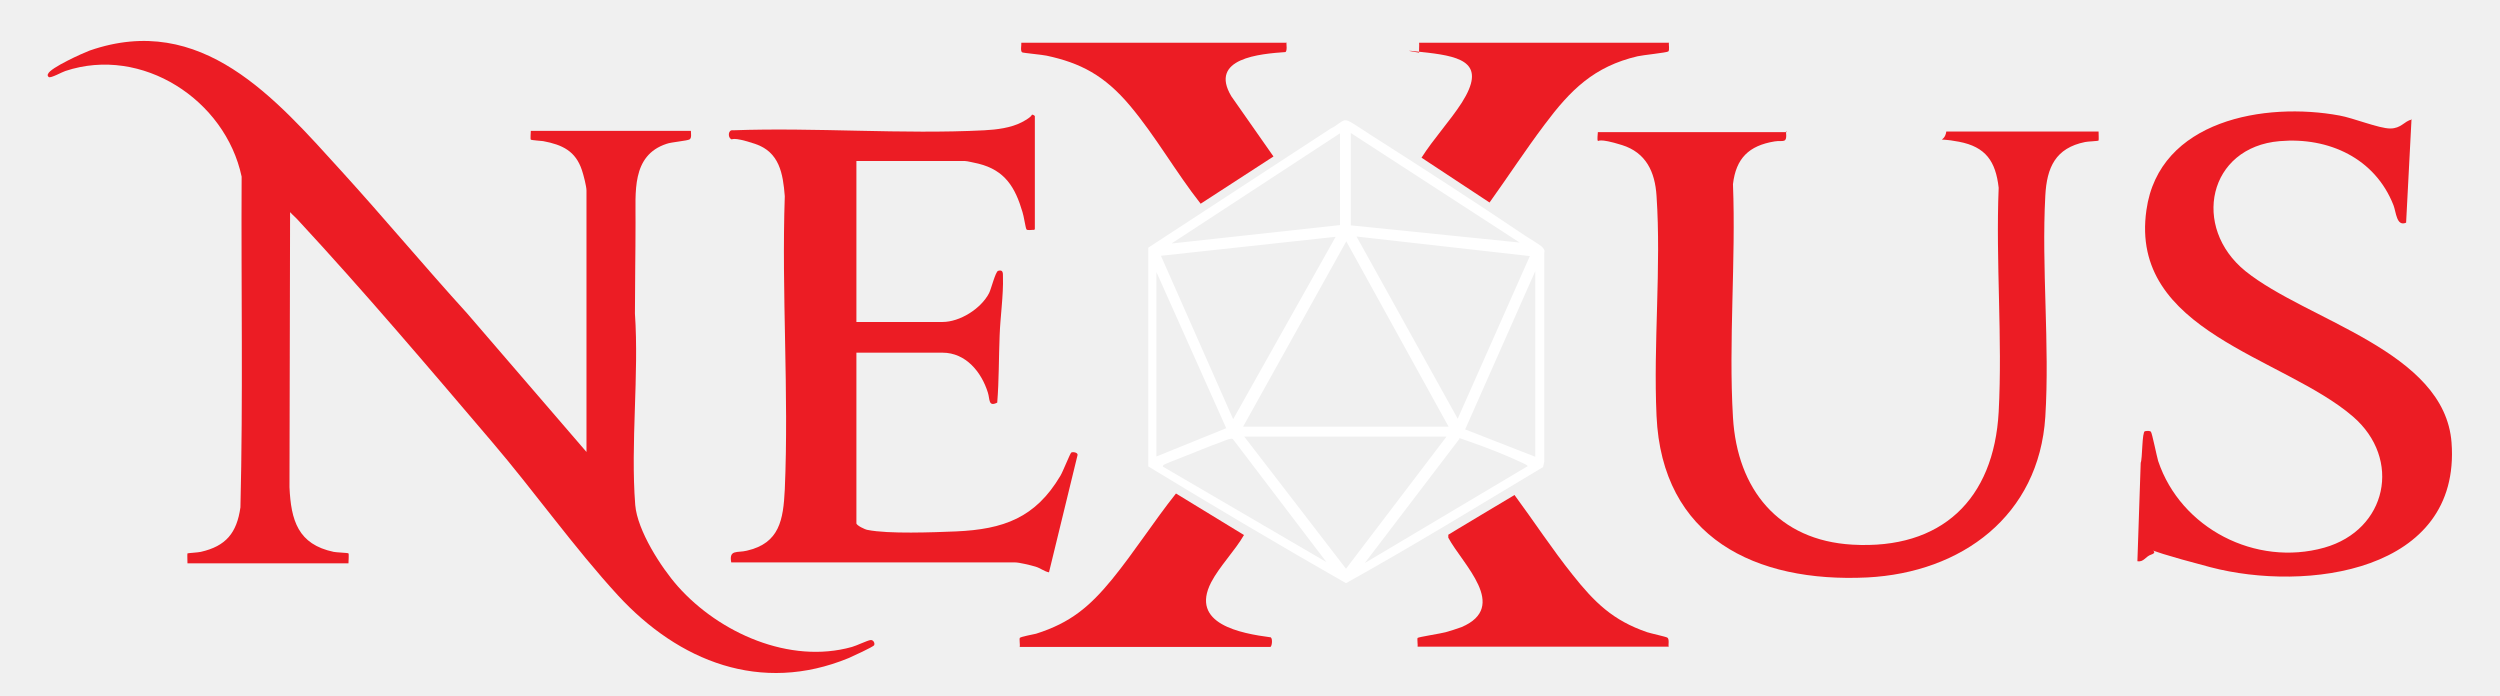
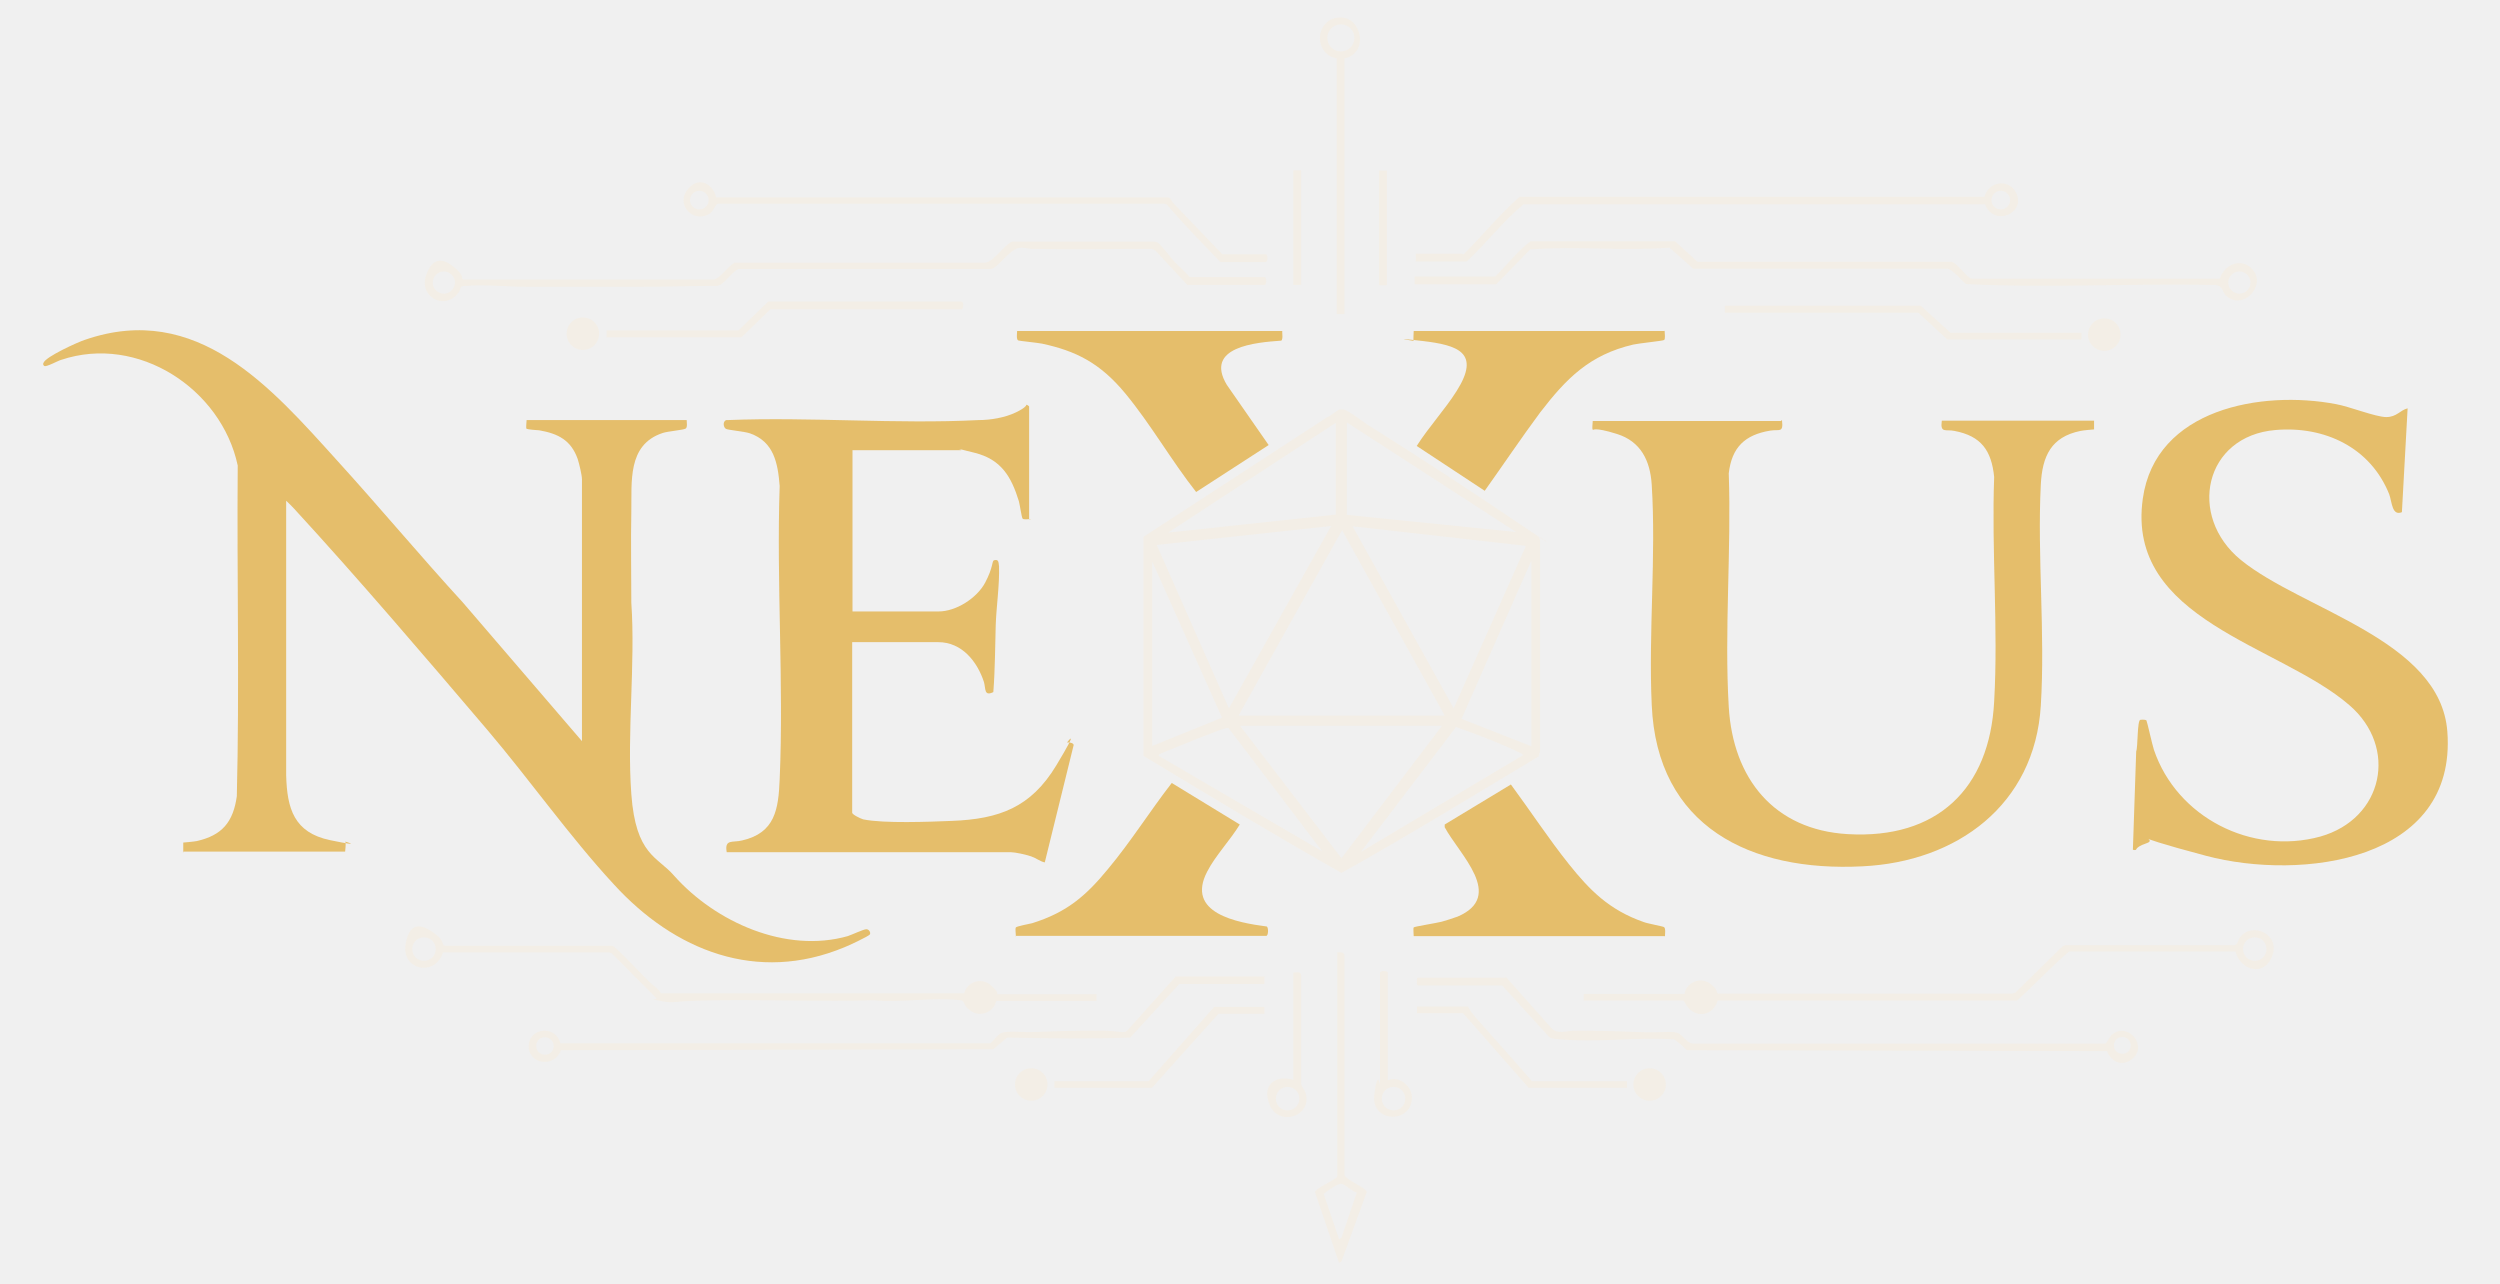
- <svg xmlns="http://www.w3.org/2000/svg" id="Layer_1" version="1.1" viewBox="0 0 830.8 231.2">
+ <svg xmlns="http://www.w3.org/2000/svg" id="Layer_1" version="1.1" viewBox="0 0 830.8 426.6">
  <defs>
    <style>
      .st0 {
-         fill: #fff;
+         fill: #f3eee6;
      }

      .st1 {
-         fill: #ec1c24;
+         fill: #e5be6b;
      }
    </style>
  </defs>
-   <path class="st0" d="M447,40c.5,0,.7,0,1.1.2,1.6.7,5.7,3.6,7.5,4.7,17.1,10.9,34.3,22,51.2,33.4,1.3.9,5.2,3.1,5.9,4s.6.9.5,1.7v69.4s-.4,1.8-.4,1.8c-21.7,13-43.4,26.3-65.5,38.6-22.1-12.6-44-25.6-65.7-38.8v-72.7s60.8-39.7,60.8-39.7c1.4-.5,3.3-2.5,4.7-2.7ZM389.5,80.9l55.8-6.1v-30.5s-55.8,36.5-55.8,36.5ZM448.9,44.3v30.6l56.1,5.7-56.1-36.4ZM443.8,78.7l-58,6.3,24,54.3,34-60.5ZM484.4,139.2l24-54.1-57.6-6.5,33.6,60.5ZM481.4,141.8l-34-61.6-34.3,61.6h68.3ZM510.2,151.7v-61.6l-23.3,52.6,23.3,9.1ZM384.3,151.7l23.2-9.4-23.2-51.9v61.3ZM480.7,145.1h-67.2l33.8,43.9,33.4-43.9ZM409.7,145.9c-.6-.4-2.6.5-3.4.8-4.7,1.7-9.7,3.8-14.3,5.6s-5.9,2.2-5.5,2.8l54.3,31.7-31.1-40.9ZM453.4,187.2l54.3-32.3c-.4-.5-1-.7-1.6-1-5-2.4-12.6-5.4-17.9-7.2s-2.4-1.1-3.4-.6l-31.4,41.2Z" />
  <g>
-     <path class="st1" d="M427.5,14.1c0,.8.3,2.7-.3,3.2-8.4.6-25.6,2-18,14.7l14,20-24.2,15.7c-8.2-10.4-15-22.5-23.5-32.6s-16.5-14.2-27.7-16.6c-1.3-.3-7.8-.9-8.1-1.1-.7-.4-.2-2.4-.3-3.2h88.3Z" />
-     <path class="st1" d="M338.9,214.9c.1-.7-.2-2.5,0-2.9s4.6-1.2,5.4-1.4c11.4-3.6,17.8-9,25.2-18,7.5-9.2,13.9-19.3,21.3-28.6l22.6,13.8c-3,5.2-8.2,10.5-10.9,15.7-7.2,13.9,9.9,17,19.8,18.3.7.5.4,3.2-.2,3.2h-83.3Z" />
-     <path class="st1" d="M554.6,14.1c-.1.7.3,2.6-.2,3s-8.5,1.2-10.2,1.6c-14.5,3.4-22.3,11.2-30.9,22.7-6.4,8.5-12.2,17.4-18.3,25.9l-22.6-14.9c4-6.3,9.4-12.1,13.4-18.3,8.1-12.8.5-15.2-11.4-16.6s-2.7,0-2.8,0,.1-2.7,0-3.3h83.1Z" />
-     <path class="st1" d="M554.6,214.9h-83.5c.1-.6-.2-2.6,0-2.9s7.9-1.5,9.3-1.9,3.7-1.1,5.3-1.7c15.9-6.8.4-20.8-4.4-29.7v-1c-.1,0,22-13.2,22-13.2,6.5,8.8,12.5,18,19.3,26.5,7.3,9.2,13.4,15.2,24.8,19.1,1.2.4,6.3,1.5,6.7,1.8.7.5.3,2.3.4,3.2Z" />
+     <path class="st0" d="M445.6,136.1h1.1c1.7.6,5.7,3.6,7.4,4.8,17.2,10.8,34.4,22,51.2,33.4s5.3,3.1,5.9,4,.6.9.6,1.7v69.5l-.5,1.9c-21.7,13-43.3,26.3-65.5,38.7-22.1-12.5-44-25.7-65.8-38.9v-72.8l60.8-39.6c1.4-.5,3.4-2.5,4.6-2.8h0ZM388.2,177l55.7-6v-30.5l-55.7,36.5h0ZM447.6,140.5v30.6l56.2,5.7-56.2-36.4ZM442.4,174.8l-58,6.3,24,54.3,33.9-60.5h.2v-.2ZM483.1,235.4l24-54-57.6-6.5,33.6,60.5ZM480.1,237.8l-34.1-61.6-34.4,61.6h68.4ZM508.9,247.9v-61.6l-23.2,52.6,23.2,9.1h0v-.2ZM382.9,247.9l23.2-9.4-23.2-51.9v61.3h0ZM479.3,241.2h-67.2l33.7,44,33.4-44ZM408.3,242c-.6-.3-2.6.5-3.4.8-4.6,1.7-9.6,3.7-14.2,5.6-4.6,1.9-5.9,2.2-5.6,2.8l54.3,31.7-31.1-40.9h0ZM451.9,283.3l54.3-32.4c-.5-.5-1.1-.8-1.5-.9-5-2.5-12.5-5.4-17.8-7.3s-2.5-1.1-3.4-.6l-31.4,41.2h-.2Z" />
+     <g>
+       <path class="st1" d="M426.1,110.1c0,.8.3,2.6-.3,3.1-8.4.6-25.7,2-18.1,14.7l13.9,20-24.1,15.6c-8.2-10.4-15-22.4-23.5-32.7s-16.6-14.2-27.7-16.6c-1.4-.3-7.7-.9-8-1.1-.6-.5-.3-2.3-.3-3.1h88.2Z" />
+       <path class="st1" d="M337.6,311.1c0-.8-.3-2.5,0-2.9s4.6-1.2,5.4-1.4c11.5-3.6,17.8-9,25.2-18,7.6-9.1,13.9-19.2,21.2-28.6l22.6,13.8c-3.1,5.1-8.2,10.5-10.8,15.6-7.3,13.9,9.9,17,19.8,18.3.6.5.5,3.1-.2,3.1h-83.3v.2Z" />
+       <path class="st1" d="M553.2,110.1c0,.8.3,2.6-.2,2.9s-8.5,1.1-10.2,1.5c-14.6,3.4-22.3,11.3-31,22.6-6.3,8.5-12.2,17.3-18.4,26l-22.6-14.9c4-6.3,9.4-12.1,13.3-18.3,8-12.7.5-15.2-11.5-16.6-11.9-1.4-2.6,0-2.8,0s0-2.8,0-3.3h83.3v-.2Z" />
+       <path class="st1" d="M553.2,311.1h-83.4c0-.6-.2-2.6,0-2.9s7.9-1.5,9.3-1.9,3.7-1.1,5.3-1.7c15.9-6.8.5-20.7-4.3-29.7v-.9l22-13.3c6.5,8.8,12.5,18,19.3,26.5s13.3,15.2,24.8,19.2c1.2.5,6.3,1.4,6.8,1.7.6.5.3,2.3.3,3.1h0Z" />
+     </g>
+     <g>
+       <path class="st1" d="M800.1,135.7l-1.9,34.5c-3.3,1.4-3.3-3.4-4.2-5.9-6.2-15.6-21.5-22.8-37.8-21.4-23.7,2-29.4,28.6-11.5,43.2,20.4,16.6,66.3,26.5,68.6,57,3.3,43.2-48.5,49.7-80.2,41.3-31.7-8.4-14.7-5.9-19.7-4.2s-2.5,2.6-4.6,2.2l1.1-32.7c.6-1.4.3-10.4,1.4-10.5s1.7,0,2,.2c.3.6,1.9,8,2.5,9.8,7.6,22.4,32.4,35.1,55.3,28.8,20.9-5.9,26-29.6,9.6-43.7-23.1-20-74.3-28.2-68.6-68.6,4.2-29.9,39.5-36.1,64.2-31.4,4.5.8,13.2,4.3,16.7,4.3s4.6-2.3,7.1-2.9h-.2Z" />
+       <path class="st1" d="M592.2,139.7c.5,4.3-.9,2.9-3.9,3.4-8.5,1.4-12.8,5.6-13.8,14.2.9,25.5-1.5,52.2,0,77.6,1.4,23.8,15,40.9,39.6,42.3,29.6,1.7,47.1-15,48.6-44.1,1.4-24.5-.9-50,0-74.6-.9-8.8-4.3-13.6-13.2-15.3-2.9-.6-4.8.9-4.2-3.4h50.6v2.9s-3.7.3-4.5.5c-9.8,2-12.7,8.4-13.2,17.8-1.2,24,1.5,49.5,0,73.5-2,33-27.9,51.9-59.3,53.4-37.2,1.9-68.3-13.2-70-53.7-1.1-24,1.5-49.4,0-73.1-.5-8-3.6-14.4-11.6-16.9-8-2.5-7.7-1.1-8-1.4s0-2.3,0-2.9h62.8-.2v-.2Z" />
+     </g>
+     <g>
+       <path class="st1" d="M60.9,283.3v-3.3s3.6-.3,4.5-.5c8.4-1.9,12.1-6.3,13.3-14.9.9-36.5,0-73.2.3-109.9-5.4-25.4-33.1-43.7-58.7-35.1-1.1.3-5,2.5-5.6,2s-.3-.9-.2-1.1c.8-2,11.3-6.8,13.8-7.6,37.2-12.8,61.8,15.9,83.7,40.1,14.1,15.5,27.6,31.7,41.8,47.2l39.6,46.1v-87c0-1.4-.9-5.1-1.4-6.7-2.2-6.3-6.5-8.5-12.8-9.6-.6,0-3.9-.3-4.2-.5s0-2.3,0-2.9h53.2c0,.8.3,2.3-.3,2.8s-6,.9-7.7,1.5c-11.8,3.9-10.2,16.3-10.4,26.2s0,20.1,0,30.2c1.4,20.4-1.5,43.2,0,63.6,1.5,20.4,8.7,20.7,14.2,27.1,13.8,15.5,37.2,25.9,57.7,20.1,1.5-.5,5.3-2.3,6.2-2.3s1.5,1.1,1.2,1.7-7.4,3.9-8.5,4.3c-29.1,12.1-56.5,1.1-76.6-20.9-14.7-15.9-27.9-34.7-42.1-51.4-20.7-24.3-42.6-50-64.2-73.5-.8-.9-1.7-1.7-2.6-2.6v91.3c.3,11,2.6,19,14.6,21.5s4.6.3,5,.5,0,2.8,0,3.3h-53.9v.2Z" />
+       <path class="st1" d="M342.4,172.5c-.6,0-2.3.3-2.6-.2s-.9-4.6-1.2-5.7c-2.5-8.2-5.9-13.9-14.6-16.1-8.7-2.2-3.9-.9-4.6-.9h-36.1v53.6h28.6c5.9,0,12.8-4.5,15.5-9.6s2.2-7.1,2.9-7.4c1.7-.5,1.5.8,1.7,2,.2,6-.9,13.5-1.1,19.5s-.2,14.9-.8,22.3c-3.1,1.5-2.5-1.1-3.1-3.3-2.2-6.8-7.3-13.3-15.2-13.3h-28.6v56.7c0,.6,2.9,2,3.7,2.2,6.8,1.4,22,.8,29.4.5,15.8-.6,26.3-4.5,34.7-18.4,8.4-13.9,3.3-7.4,3.6-7.6s2.2,0,2.2.8l-9.6,39c-1.5-.3-2.8-1.4-4.5-2s-5.4-1.4-6.8-1.4h-94.4c-.8-4.5,2-3.1,5.1-3.9,11-2.5,12.1-10.4,12.5-20.3,1.4-32-1.1-65.3,0-97.5-.6-7.6-1.9-14.7-9.9-17.5-1.7-.6-7.4-1.1-8-1.5-1.1-.8-.9-3.1.6-2.9,27.6-1.1,56,1.4,83.4,0,4,0,8.8-.8,12.5-2.6s3.3-2.5,3.4-2.5c.3,0,.9.5.9.6v37.5h.3v.2Z" />
+     </g>
  </g>
-   <g>
-     <path class="st1" d="M801.4,39.5l-1.8,34.5c-3.2,1.4-3.3-3.5-4.2-5.8-6.1-15.6-21.5-22.7-37.8-21.3-23.8,2-29.4,28.6-11.4,43.2,20.5,16.5,66.2,26.5,68.5,57,3.2,43.2-48.5,49.7-80.1,41.4s-14.7-5.9-19.7-4.2c-1.9.6-2.5,2.6-4.6,2.2l1.1-32.7c.6-1.4.4-10.3,1.4-10.5s1.8-.1,2,.2c.4.5,1.9,8,2.4,9.7,7.5,22.4,32.4,35.2,55.2,28.8,20.9-5.9,25.9-29.5,9.5-43.6-23.1-19.9-74.4-28.2-68.6-68.6,4.2-29.9,39.4-36,64.2-31.4,4.5.8,13.1,4.3,16.8,4.3s4.6-2.4,7.2-3Z" />
-     <path class="st1" d="M593.5,43.6c.5,4.4-.9,2.9-3.8,3.4-8.5,1.4-12.8,5.6-13.8,14.2,1,25.5-1.5,52.2,0,77.5,1.4,23.9,15.1,40.9,39.7,42.3,29.6,1.7,47-15,48.6-44.1,1.3-24.4-1-50,0-74.5-1-8.8-4.3-13.6-13.2-15.3s-4.8.9-4.2-3.4h50.6c0,.5.1,2.8,0,3s-3.7.3-4.5.5c-9.8,2-12.7,8.4-13.2,17.8-1.3,24,1.5,49.5,0,73.5-2.1,32.9-27.8,51.8-59.2,53.4-37.1,1.8-68.2-13.2-70-53.7-1.1-23.9,1.6-49.4,0-73.1-.5-8-3.5-14.4-11.5-16.9s-7.7-1.1-8-1.4,0-2.4,0-2.9h62.8Z" />
-   </g>
-   <g>
-     <path class="st1" d="M62.3,187.2c0-.6-.1-3.2,0-3.3s3.6-.3,4.4-.5c8.4-1.9,12-6.3,13.2-14.8.9-36.6.2-73.3.4-109.9-5.4-25.5-33.1-43.6-58.6-35.1-1,.3-4.9,2.5-5.5,2s-.3-.9-.2-1.1c.8-2,11.4-6.8,13.8-7.7,37.2-12.9,61.7,15.9,83.7,40.1,14.1,15.5,27.6,31.7,41.7,47.2l39.7,46.1V63.3c0-1.4-1-5.2-1.5-6.7-2.1-6.4-6.5-8.5-12.9-9.7-.7-.1-3.9-.3-4.1-.5s0-2.4,0-2.9h53.2c0,.8.3,2.3-.4,2.8s-6.1.9-7.7,1.5c-11.8,3.9-10.2,16.3-10.3,26.2,0,10-.2,20.2-.2,30.2,1.4,20.5-1.5,43.1.1,63.6.7,8.5,8.6,20.8,14.2,27.1,13.7,15.4,37.1,25.9,57.8,20.1,1.5-.4,5.2-2.2,6.2-2.3s1.5,1.1,1.2,1.7-7.4,3.8-8.5,4.3c-29.2,12-56.4,1.1-76.6-20.8-14.7-16-27.9-34.7-42.1-51.3-20.7-24.3-42.6-50.1-64.3-73.5-.8-.9-1.8-1.7-2.6-2.6l-.2,91.4c.5,11,2.8,19,14.7,21.5.9.2,4.7.3,4.9.5s0,2.7,0,3.3h-53.5Z" />
-     <path class="st1" d="M343.7,76.4c-.7-.1-2.3.3-2.6-.2s-.9-4.6-1.3-5.7c-2.4-8.2-5.8-13.9-14.6-16.1-1-.2-3.8-.9-4.6-.9h-36v53.5h28.6c5.8,0,12.8-4.4,15.5-9.6.7-1.4,2.1-7.1,3-7.4,1.7-.5,1.6.8,1.6,2,.2,6-.9,13.4-1.1,19.5-.3,7.4-.2,14.9-.8,22.3-3,1.5-2.4-1.1-3.1-3.3-2.1-6.8-7.3-13.3-15.1-13.3h-28.6v56.7c0,.7,2.9,2.1,3.7,2.2,6.9,1.4,21.9.8,29.4.5,15.8-.7,26.4-4.5,34.7-18.5.8-1.3,3.2-7.4,3.6-7.7s2.2-.1,2.1.8l-9.5,39c-1.6-.3-2.8-1.4-4.5-1.9s-5.4-1.4-6.8-1.4h-94.3c-.8-4.4,2-3.1,5.2-3.9,10.9-2.5,12.1-10.3,12.6-20.3,1.4-32.1-1.1-65.3,0-97.5-.6-7.6-1.8-14.7-9.9-17.4s-7.4-1.1-8-1.6c-1.1-.7-.9-3.2.7-2.9,27.5-1,56.1,1.4,83.5,0,4-.2,8.9-.8,12.5-2.7s3.2-2.5,3.4-2.5c.4,0,.9.4.9.5v37.5Z" />
-   </g>
+   <path class="st0" d="M394.5,94.6l-10.5-11.3-1.2-.6c-13.3,0-26.6.3-39.9,0-1.5,0-2.6-.6-4.3-.3-3.1.5-7,6.7-9.3,7h-83.9c-2.2.9-4.8,5.3-7,5.6-8.2,0-16.3.3-24.5.3h-39.2c-6,0-13.9-.8-19.7-.3-2.8,0-1.5.8-2.6,2.2-4.5,6.2-13.3,1.5-10.8-5.7s6.7-5,9.8-2.3,1.7,3.4,2.6,3.7h83.1c2.2-.3,5-4.6,7-5.6h83.4c2.6-.3,6.3-5.9,8.8-7h46.9c.6,0,.9,0,1.5.3,1.1.6,4.6,5.4,5.9,6.7s3.3,3.1,4.8,4.8h24.8c.8,0,.8,2.6,0,2.6h-25.9.2ZM151.2,93.9c0-2-1.7-3.7-3.7-3.7s-3.7,1.7-3.7,3.7,1.7,3.7,3.7,3.7,3.7-1.7,3.7-3.7Z" />
+   <path class="st0" d="M496.8,92c4-3.9,7.4-8.5,11.8-11.8h48.1l7.4,6.8h84.4c2.2.5,4.5,4.8,6.7,5.6h82.5c1.7-5.3,8.2-7.3,11.5-2.2s-4,12.8-9.4,7.9c-1.5-1.4-.9-3.3-3.6-3.6-27.6-.6-55.3,1.1-82.8-.3-1.5-1.1-4.6-5-6.3-5.1h-84.4l-7.9-7c-15.5,1.2-31-.6-46.3.6l-11.3,11.6h-27.1v-2.6h26.8ZM747.9,93.9c0-2-1.7-3.7-3.7-3.7s-3.7,1.7-3.7,3.7,1.7,3.7,3.7,3.7,3.7-1.7,3.7-3.7Z" />
+   <path class="st0" d="M331.2,332.4s-.5,1.4-.8,2c-1.9,2.6-5.3,3.4-8,1.4s-1.5-3.3-3.3-3.4c-8.8-1.1-19.8.9-28.8,0-17.2.5-34.4-.2-51.7,0-17.3.2-13.5,1.2-18.7.3-5.3-.9-1.2-.5-1.7-.9l-14.9-15-.8-.3h-55.3c-2.5,8.2-13.9,6-12.4-2.8,1.5-8.8,6.7-5.7,9.9-3.3s1.9,3.6,3.1,3.9h55.7c1.1.2,10.7,10.5,12.5,12.2s2.8,1.9,3.6,3.6h100.8c1.1-4,5.9-5.4,9-2.6,3.1,2.8,1.7,2.9,1.9,2.9h33.1v2.2h-33.3v-.2ZM144.8,315.4c0-2.2-1.7-3.9-3.9-3.9s-3.9,1.7-3.9,3.9,1.7,3.9,3.9,3.9,3.9-1.7,3.9-3.9Z" />
+   <path class="st0" d="M559.8,330.2s.3-1.2.6-1.7c1.9-2.8,5.4-3.6,8.2-1.4s1.4,2.9,2.5,3.1h97.5l1.1-.3,15.8-15.5.8-.3h56.2c1.2-.2,1.2-1.7,1.9-2.6,4-5.3,13.5-1.1,10.7,6.2-2.8,7.3-10.8,4.5-12.2-1.5h-55.3c-6,5.1-11.5,11.1-17.3,16.3h-99.5c-1.4,5.1-7.4,6.2-10.4,1.5s-.3-1.5-.5-1.5h-33.6v-2.2h33.6ZM753.2,315.4c0-2.2-1.7-3.9-3.9-3.9s-3.9,1.7-3.9,3.9,1.7,3.9,3.9,3.9,3.9-1.7,3.9-3.9Z" />
+   <path class="st0" d="M420.2,324.4v2.6h-28.3l-16.3,17.8c-13.6.5-27.2.3-40.9,0l-4.6,3.9-143.7.3c-2,5.9-10.8,4.8-10.7-1.4s9.1-7,10.5-.9h143c1.1-1.1,2.3-2.8,3.6-3.4,1.7-.8,7-.3,9.3-.3,7.6-.3,15.2-.5,22.9-.5s8.2,1.1,9.6,0l16.1-18h29.4v-.2ZM184,347.6c0-1.5-1.2-2.9-2.9-2.9s-2.9,1.2-2.9,2.9,1.2,2.9,2.9,2.9,2.9-1.2,2.9-2.9Z" />
+   <path class="st0" d="M500.2,324.4l15.3,17.2c2,2.3,5.4.9,7.9.9,7.3,0,14.6.2,21.8.5,7.3.3,11-.6,12.8.5s2.6,3.1,4.5,3.3h137c.8,0,1.4-2.3,2.5-3.1,5.3-4.2,12.2,4.2,6.2,8.5-3.4,2.3-6.7.5-8-2.9l-139.6-.3c-1.4-1.2-2.6-2.6-4.3-3.6-12.4-.8-25.4,1.1-37.6,0-.8,0-3.4-.3-3.7-.6l-15.8-17.3h-28c-.6,0-.3-2.6-.2-2.6h29.4v-.3h-.2ZM708.1,347.4c0-1.5-1.2-2.8-2.8-2.8s-2.8,1.2-2.8,2.8,1.2,2.8,2.8,2.8,2.8-1.2,2.8-2.8Z" />
+   <path class="st0" d="M470.5,86.9v-2.6h15.3s.5.5.8,0c6.2-6.2,11.9-13.2,18.4-18.9h154.5c1.2-5,7.9-6.2,10.4-1.5,3.7,7-7.4,11.6-10.2,4h-153.4c-6.8,5.6-12.2,12.8-18.9,19h-16.9,0ZM668,66.5c0-1.7-1.4-3.1-3.1-3.1s-3.1,1.4-3.1,3.1,1.4,3.1,3.1,3.1,3.1-1.4,3.1-3.1Z" />
+   <path class="st0" d="M405.4,86.9c-6-6.2-12.1-12.4-17.6-18.9l-.8-.3h-148.4c-.8,0-1.4,2.3-2.5,3.1-5.1,3.7-11.5-2.2-7.9-7.4s8.7-2.5,9.8,2.2h150c1.1,0,1.2,1.2,1.9,1.9,5.4,5.6,10.8,11.3,16.3,17h14.4c.8,0,.8,2.6,0,2.6h-15.2l.2-.2ZM235.5,66.5c0-1.7-1.4-3.1-3.1-3.1s-3.1,1.4-3.1,3.1,1.4,3.1,3.1,3.1,3.1-1.4,3.1-3.1Z" />
+   <path class="st0" d="M444.2,316.5c1.2,0,2.6-.3,2.6,1.2v72.8c.3,1.5,7.3,4.3,7.4,5.6l-8.4,23.1-.8.5-8-23.5c0-1.2,6.3-3.9,7.4-5.1v-74.5h-.3,0ZM450.9,396.3c-1.5-.2-4-2.9-5.3-2.9s-5.6,3.1-5.7,3.4l5.1,15,.8-.5,5.1-15h0Z" />
+   <path class="st0" d="M446.8,19.4v85h-2.6V19.4s-1.5-.3-2.3-.8c-5.7-3.6-3.6-12.8,3.6-12.8s9.4,12.1,1.2,13.6h.2ZM450.1,12.6c0-2.5-2-4.5-4.5-4.5s-4.5,2-4.5,4.5,2,4.5,4.5,4.5,4.5-2,4.5-4.5Z" />
+   <path class="st0" d="M201.6,112v-2.2h43.8l9.9-9.6h64.2c.8,0,.8,2.6,0,2.6h-63.5l-9.6,9.3h-44.9v-.2Z" />
+   <polygon class="st0" points="691.7 110.6 691.7 112.8 647.1 112.8 637.5 103.9 573.2 103.9 573.2 101.6 638.3 101.6 648.2 110.6 691.7 110.6" />
+   <polygon class="st0" points="420.2 334.6 420.2 336.9 404.9 336.9 382.8 361.5 350.4 361.5 350.4 359.3 381.7 359.3 403.5 334.6 420.2 334.6" />
+   <path class="st0" d="M487.9,334.6c.5,1.1,1.5,2.3,2.3,3.3,6.2,7.1,12.7,14.2,18.9,21.4h31.6v2.2h-32.7l-21.8-24.8h-15.3v-2.2h17v.2Z" />
+   <path class="st0" d="M429.8,359v-35.8c.9,0,2.5-.5,2.6.9v35.8c0,1.1.9,1.9,1.4,3.1,2.6,7.9-8.7,11.6-11.8,4.3s2.6-10.2,7.9-8.4h-.2ZM431.8,365.1c0-2.2-1.7-3.9-3.9-3.9s-3.9,1.7-3.9,3.9,1.7,3.9,3.9,3.9,3.9-1.7,3.9-3.9Z" />
+   <path class="st0" d="M461.2,359c4-1.7,8.4,2.3,8,6.3-.6,8.2-13.6,7.7-12.5-1.4,1.1-9.1,1.9-3.1,1.9-3.3v-37.3c0-.8,2.6-.8,2.6,0v35.6h0ZM467,365.1c0-2.2-1.7-3.9-3.9-3.9s-3.9,1.7-3.9,3.9,1.7,3.9,3.9,3.9,3.9-1.7,3.9-3.9Z" />
+   <rect class="st0" x="458.3" y="56.7" width="2.6" height="38.1" />
+   <rect class="st0" x="429.8" y="56.6" width="2.6" height="38.1" />
+   <circle class="st0" cx="342.7" cy="360.4" r="5.4" />
+   <circle class="st0" cx="548.2" cy="360.4" r="5.4" />
+   <circle class="st0" cx="193.7" cy="110.9" r="5.4" />
+   <circle class="st0" cx="699.3" cy="111.2" r="5.4" />
</svg>
